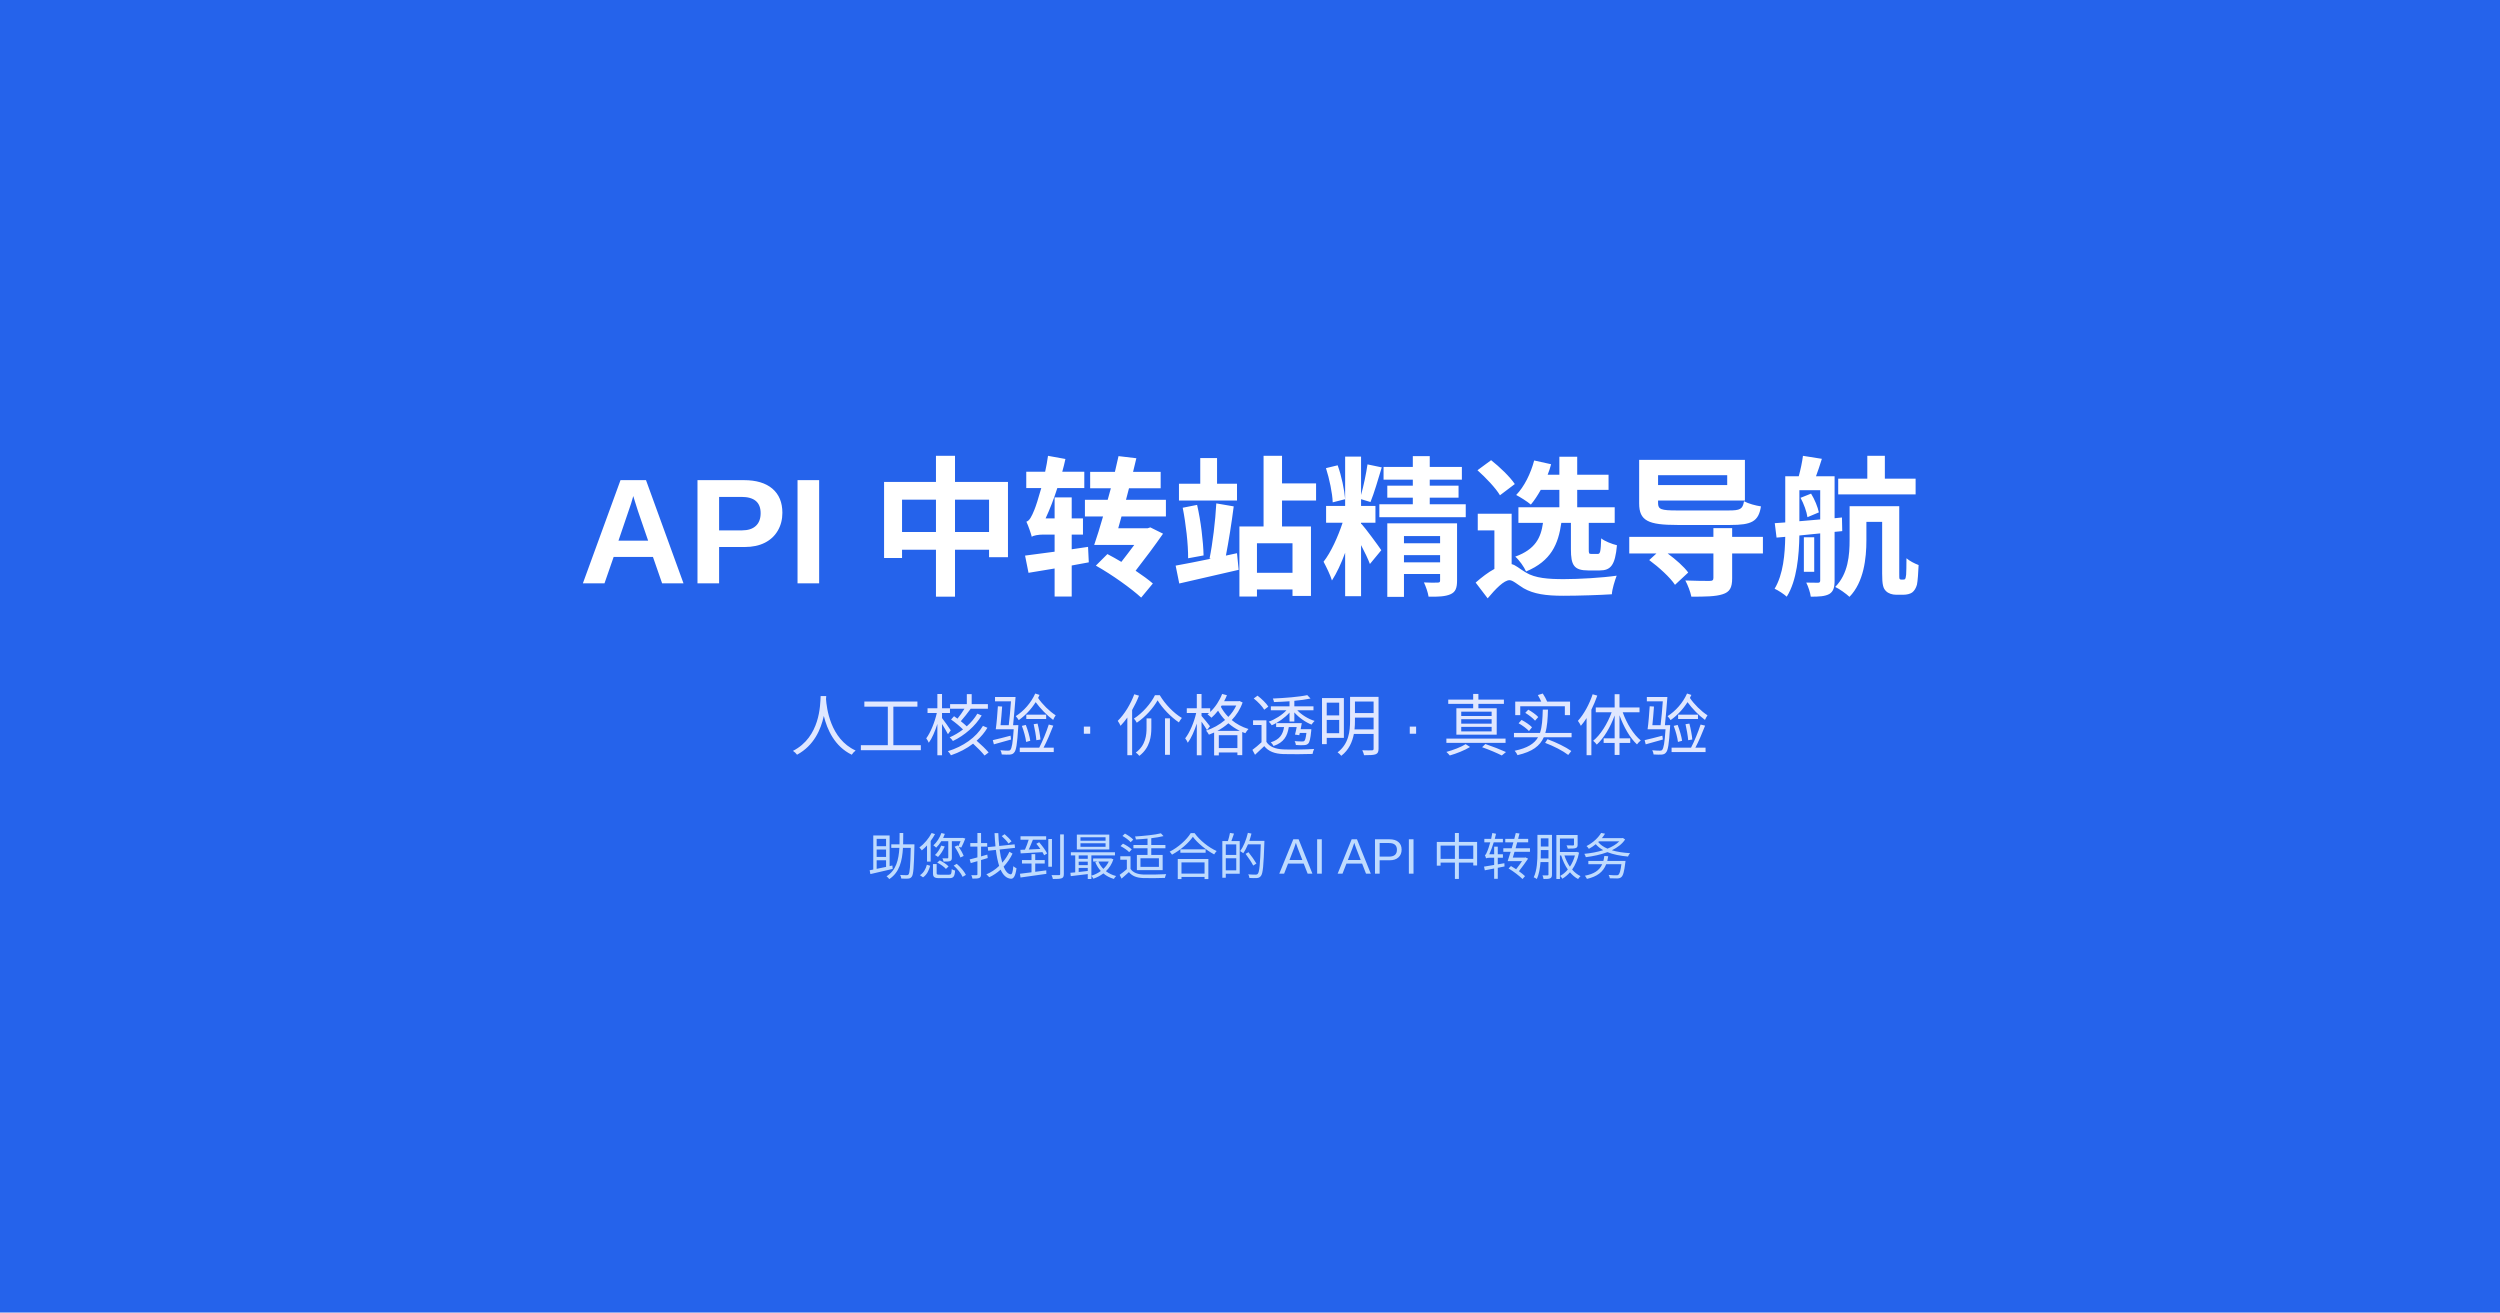
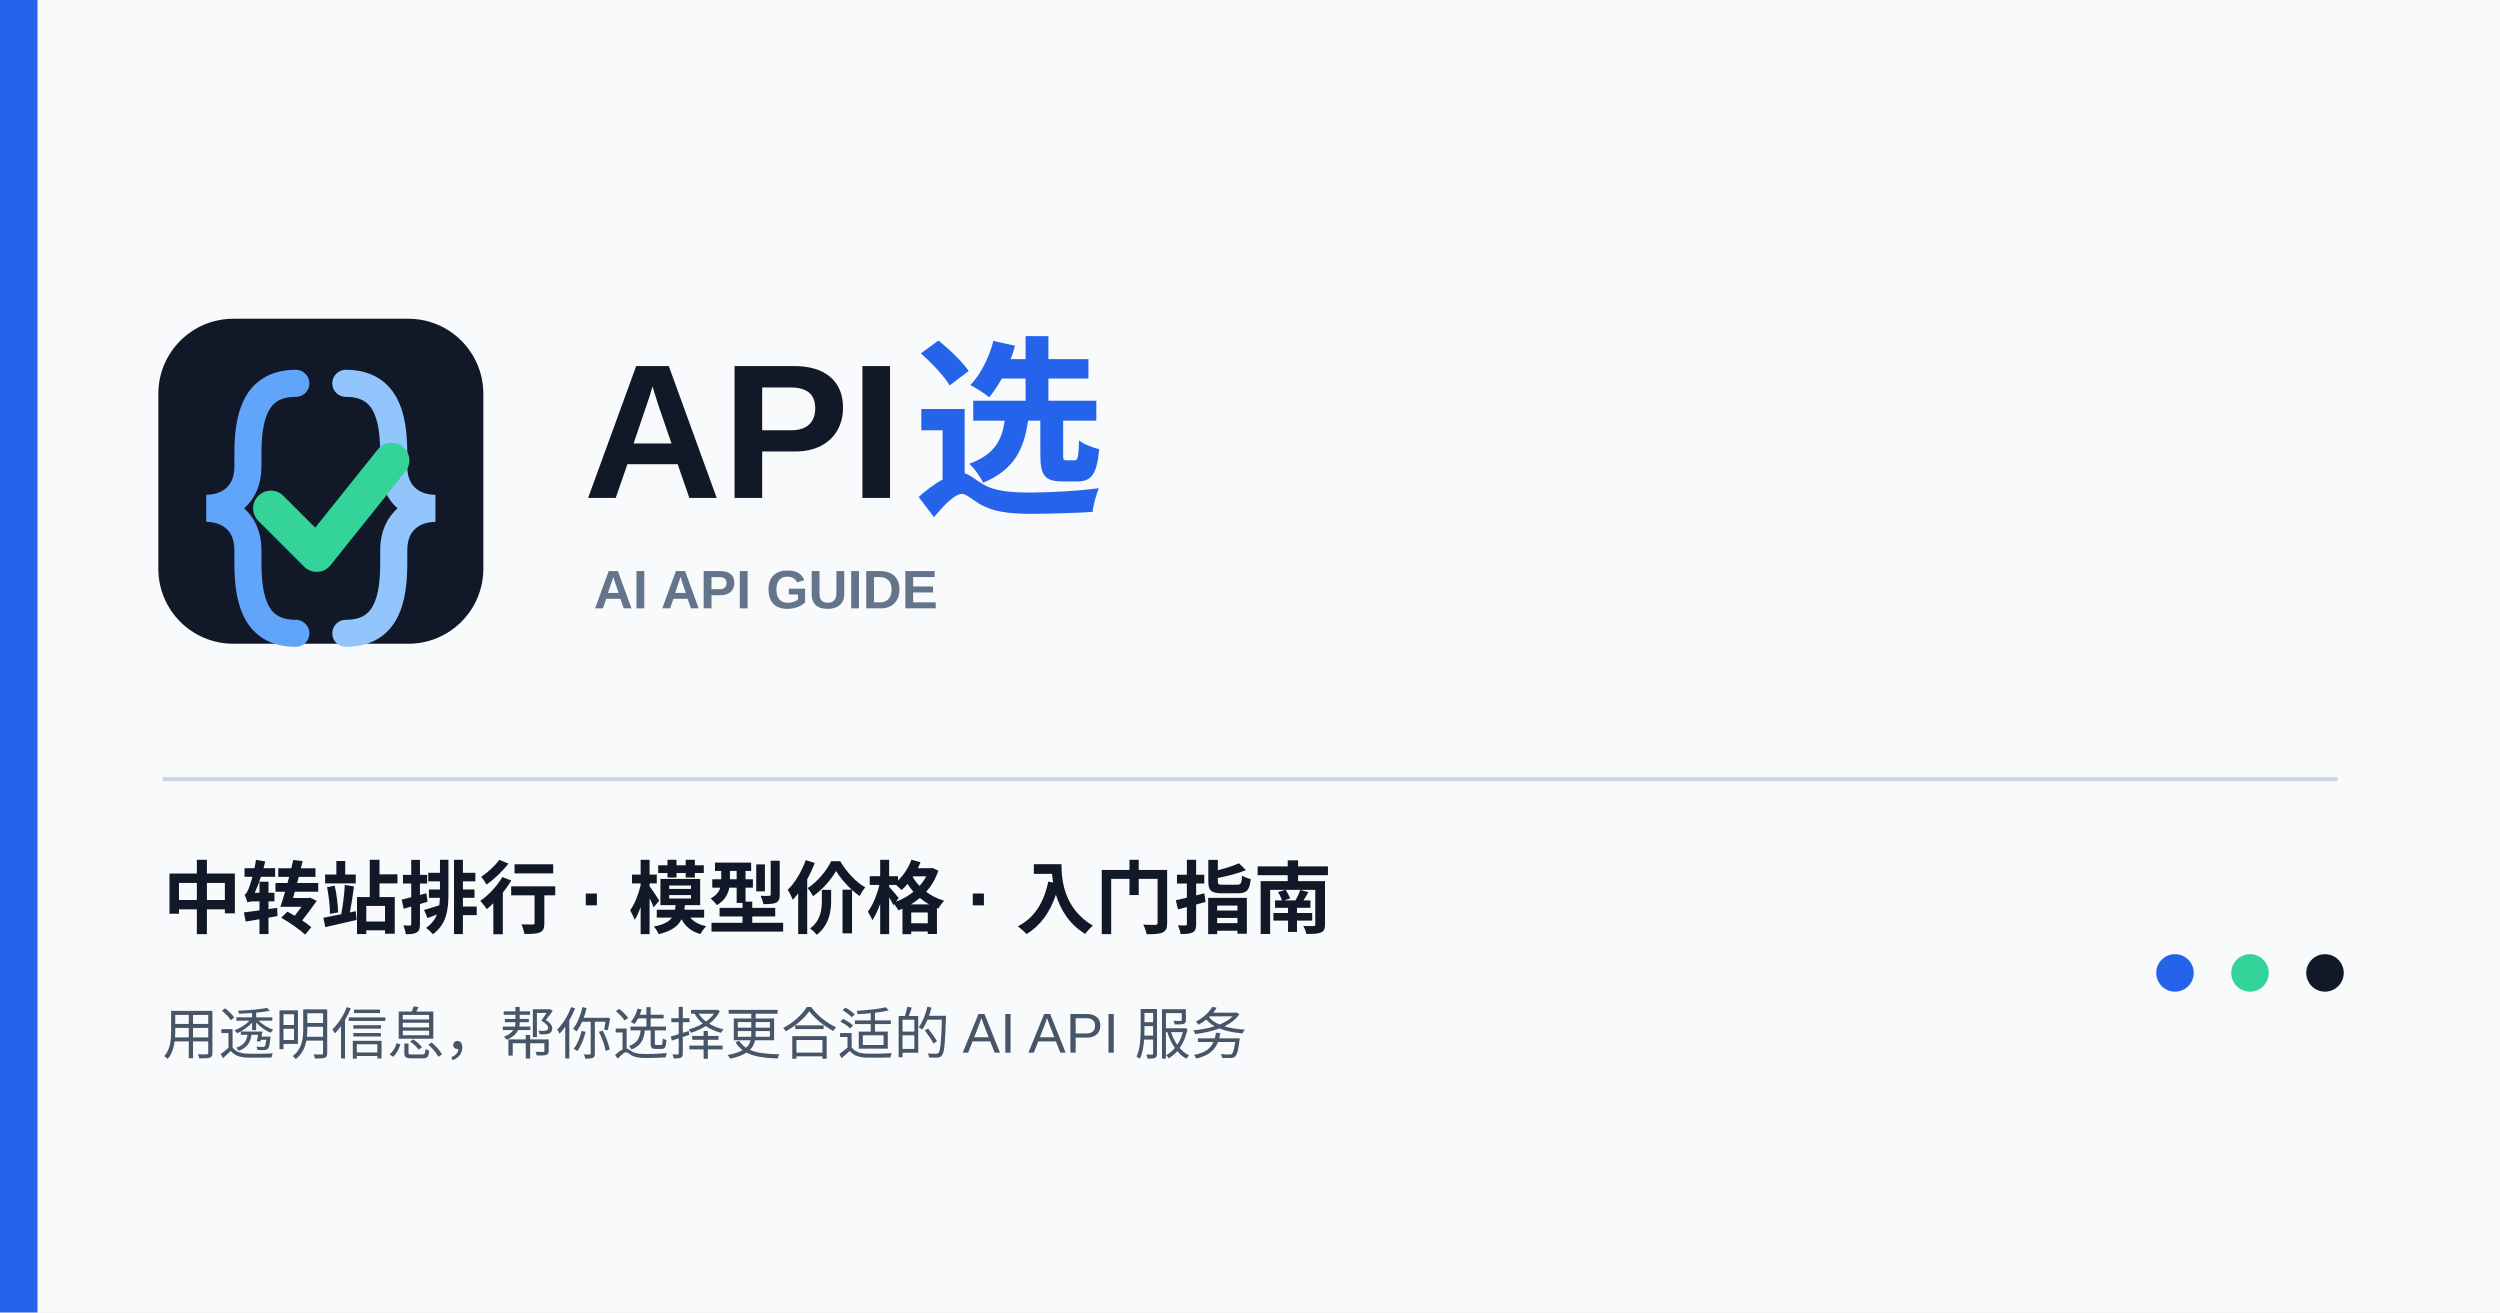
- <svg xmlns="http://www.w3.org/2000/svg" width="1200" height="630">
-   <rect width="1200" height="630" fill="#2563eb" />
-   <text x="600" y="280" font-family="Arial, sans-serif" font-size="72" font-weight="bold" fill="white" text-anchor="middle">
-     API 中转站精选导航
-   </text>
-   <text x="600" y="360" font-family="Arial, sans-serif" font-size="32" fill="#e0e7ff" text-anchor="middle">
-     人工核验 · 价格透明 · 真实体验
-   </text>
-   <text x="600" y="420" font-family="Arial, sans-serif" font-size="24" fill="#bfdbfe" text-anchor="middle">
-     助您找到最适合的 AI API 中转服务
-   </text>
+ <svg xmlns="http://www.w3.org/2000/svg" width="1200" height="630" viewBox="0 0 1200 630" role="img" aria-labelledby="title desc">
+   <rect width="1200" height="630" fill="#F8FAFC" />
+   <rect x="0" y="0" width="18" height="630" fill="#2563EB" />
+   <rect x="76" y="153" width="156" height="156" rx="36" fill="#111827" />
+   <path d="M142 184c-20 0-23 17-23 34v6c0 14-10 20-20 20 10 0 20 6 20 20v6c0 17 3 34 23 34" fill="none" stroke="#60A5FA" stroke-width="13" stroke-linecap="round" />
+   <path d="M166 184c20 0 23 17 23 34v6c0 14 10 20 20 20-10 0-20 6-20 20v6c0 17-3 34-23 34" fill="none" stroke="#93C5FD" stroke-width="13" stroke-linecap="round" />
+   <path d="m130 244 22 22 36-45" fill="none" stroke="#34D399" stroke-width="17" stroke-linecap="round" stroke-linejoin="round" />
+   <text x="280" y="239" fill="#111827" font-family="Arial, 'Microsoft YaHei', sans-serif" font-size="92" font-weight="800" letter-spacing="0">API</text>
+   <text x="438" y="239" fill="#2563EB" font-family="'Microsoft YaHei', Arial, sans-serif" font-size="92" font-weight="800" letter-spacing="0">选</text>
+   <text x="285" y="292" fill="#64748B" font-family="Arial, sans-serif" font-size="26" font-weight="700" letter-spacing="0">AI API GUIDE</text>
+   <line x1="78" y1="374" x2="1122" y2="374" stroke="#CBD5E1" stroke-width="2" />
+   <text x="78" y="445" fill="#111827" font-family="'Microsoft YaHei', Arial, sans-serif" font-size="38" font-weight="700" letter-spacing="0">中转站排行 · 模型价格 · 入门指南</text>
+   <text x="78" y="506" fill="#475569" font-family="'Microsoft YaHei', Arial, sans-serif" font-size="27" letter-spacing="0">用透明信息，帮你选择更合适的 AI API 服务</text>
+   <circle cx="1044" cy="467" r="9" fill="#2563EB" />
+   <circle cx="1080" cy="467" r="9" fill="#34D399" />
+   <circle cx="1116" cy="467" r="9" fill="#111827" />
</svg>
